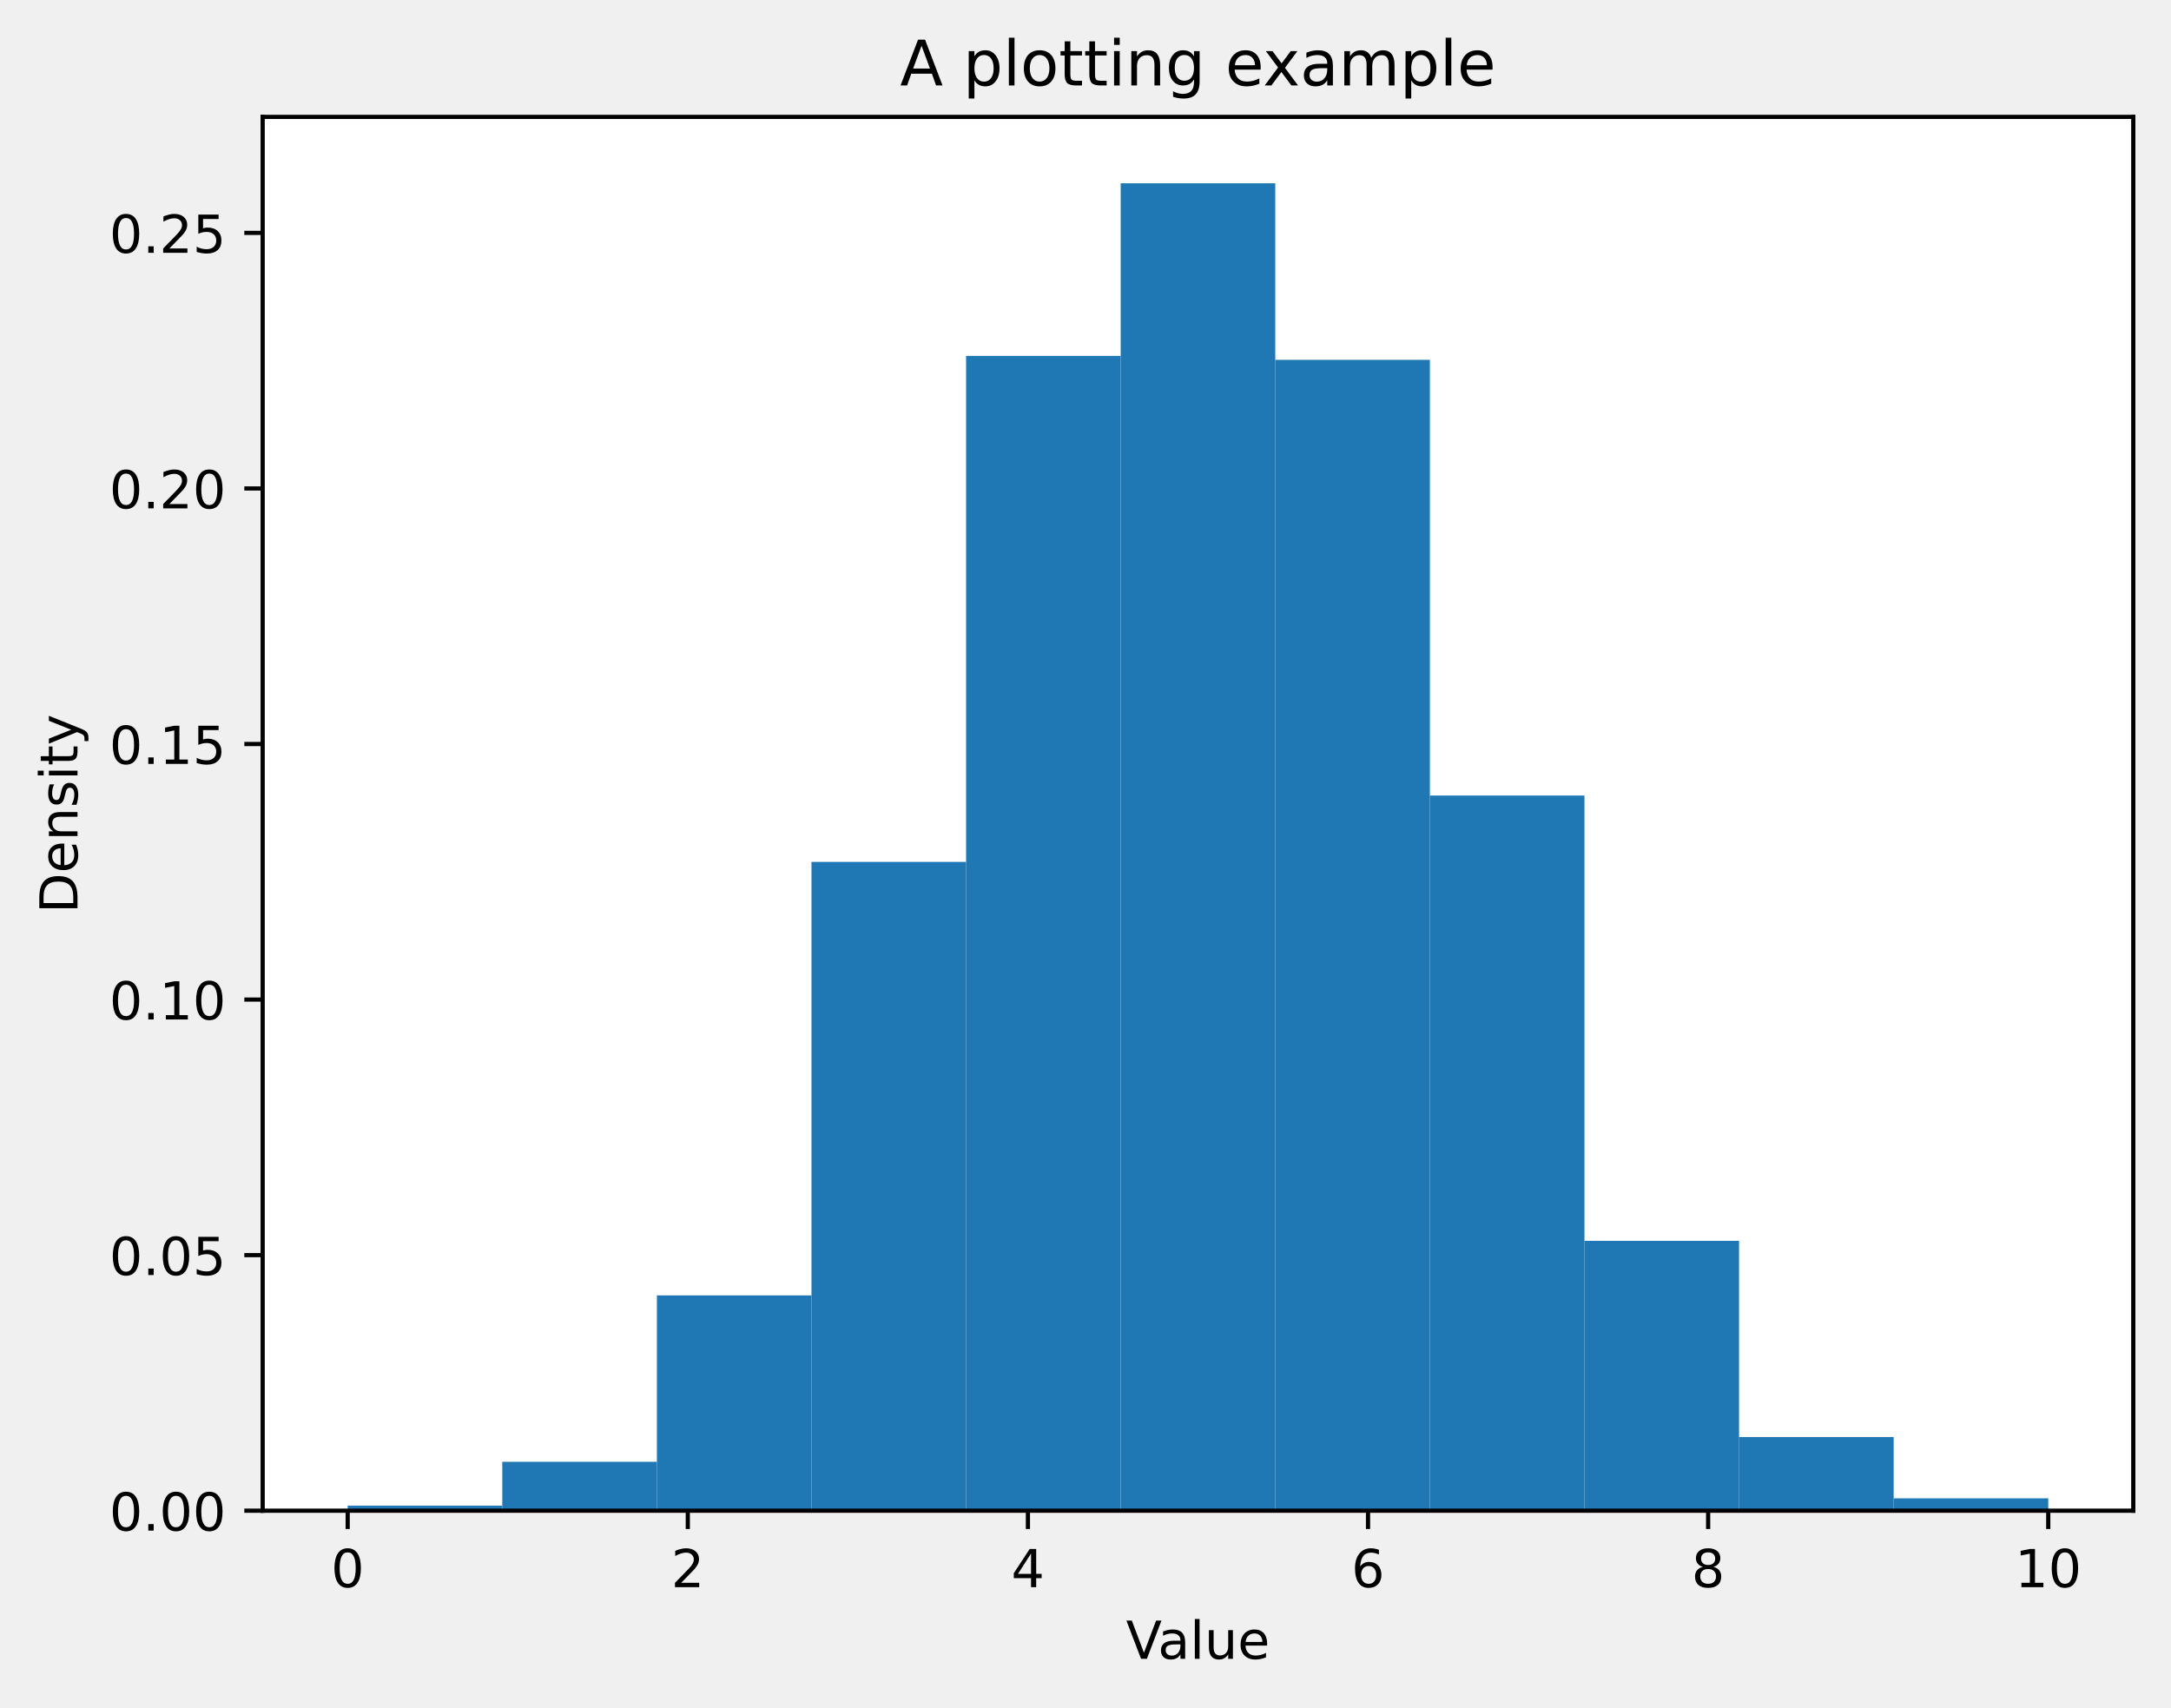
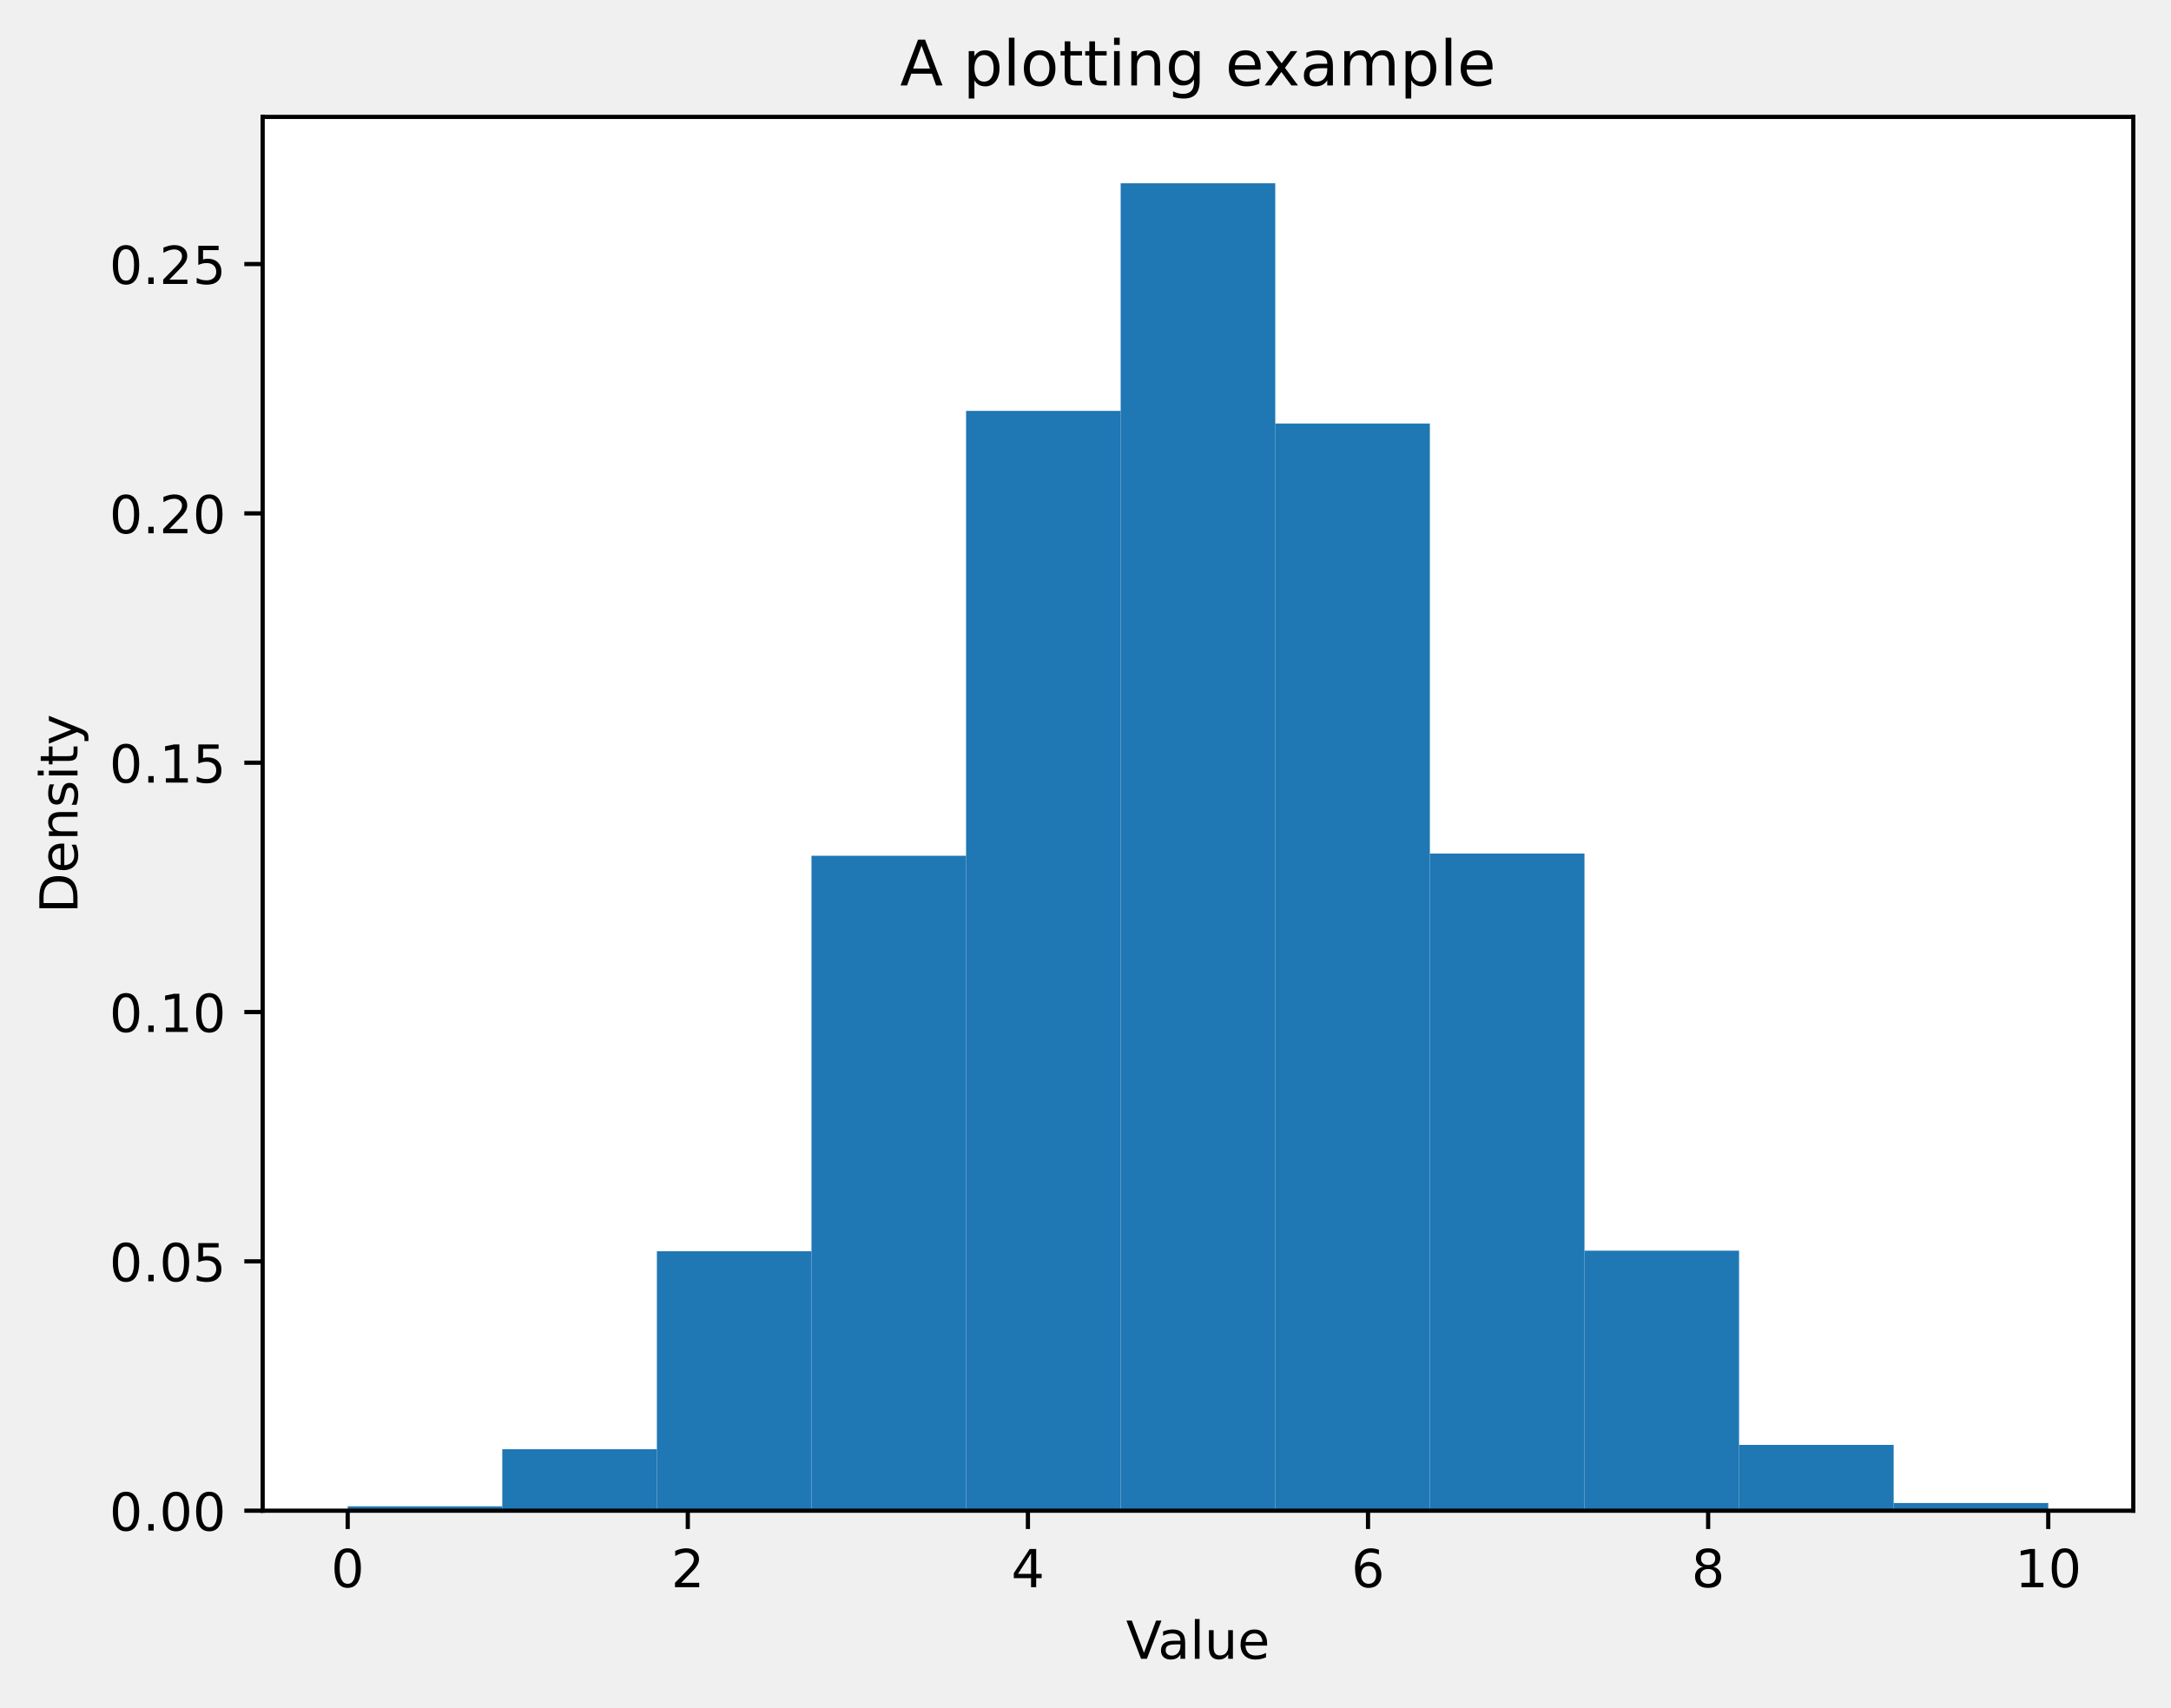
<svg xmlns="http://www.w3.org/2000/svg" xmlns:xlink="http://www.w3.org/1999/xlink" width="414.464pt" height="325.986pt" viewBox="0 0 414.464 325.986" version="1.1">
  <defs>
    <style type="text/css">*{stroke-linejoin: round; stroke-linecap: butt}</style>
  </defs>
  <g id="figure_1">
    <g id="patch_1">
      <path d="M 0 325.986  L 414.464 325.986  L 414.464 0  L 0 0  L 0 325.986  z " style="fill: none" />
    </g>
    <g id="axes_1">
      <g id="patch_2">
        <path d="M 50.144 288.43  L 407.264 288.43  L 407.264 22.318  L 50.144 22.318  z " style="fill: #ffffff" />
      </g>
      <g id="patch_3">
-         <path d="M 66.376 288.43  L 95.891 288.43  L 95.891 287.464  L 66.376 287.464  z " clip-path="url(#p68a7647b40)" style="fill: #1f77b4" />
+         <path d="M 66.376 288.43  L 95.891 288.43  L 95.891 287.592  L 66.376 287.592  z " clip-path="url(#pe0464dfb68)" style="fill: #1f77b4" />
      </g>
      <g id="patch_4">
-         <path d="M 95.891 288.43  L 125.405 288.43  L 125.405 279.091  L 95.891 279.091  z " clip-path="url(#p68a7647b40)" style="fill: #1f77b4" />
+         <path d="M 95.891 288.43  L 125.405 288.43  L 125.405 276.701  L 95.891 276.701  z " clip-path="url(#pe0464dfb68)" style="fill: #1f77b4" />
      </g>
      <g id="patch_5">
-         <path d="M 125.405 288.43  L 154.919 288.43  L 154.919 247.317  L 125.405 247.317  z " clip-path="url(#p68a7647b40)" style="fill: #1f77b4" />
+         <path d="M 125.405 288.43  L 154.919 288.43  L 154.919 238.894  L 125.405 238.894  z " clip-path="url(#pe0464dfb68)" style="fill: #1f77b4" />
      </g>
      <g id="patch_6">
-         <path d="M 154.919 288.43  L 184.433 288.43  L 184.433 164.555  L 154.919 164.555  z " clip-path="url(#p68a7647b40)" style="fill: #1f77b4" />
+         <path d="M 154.919 288.43  L 184.433 288.43  L 184.433 163.386  L 154.919 163.386  z " clip-path="url(#pe0464dfb68)" style="fill: #1f77b4" />
      </g>
      <g id="patch_7">
-         <path d="M 184.433 288.43  L 213.947 288.43  L 213.947 67.945  L 184.433 67.945  z " clip-path="url(#p68a7647b40)" style="fill: #1f77b4" />
+         <path d="M 184.433 288.43  L 213.947 288.43  L 213.947 78.452  L 184.433 78.452  z " clip-path="url(#pe0464dfb68)" style="fill: #1f77b4" />
      </g>
      <g id="patch_8">
-         <path d="M 213.947 288.43  L 243.461 288.43  L 243.461 34.99  L 213.947 34.99  z " clip-path="url(#p68a7647b40)" style="fill: #1f77b4" />
+         <path d="M 213.947 288.43  L 243.461 288.43  L 243.461 34.99  L 213.947 34.99  z " clip-path="url(#pe0464dfb68)" style="fill: #1f77b4" />
      </g>
      <g id="patch_9">
-         <path d="M 243.461 288.43  L 272.975 288.43  L 272.975 68.696  L 243.461 68.696  z " clip-path="url(#p68a7647b40)" style="fill: #1f77b4" />
+         <path d="M 243.461 288.43  L 272.975 288.43  L 272.975 80.861  L 243.461 80.861  z " clip-path="url(#pe0464dfb68)" style="fill: #1f77b4" />
      </g>
      <g id="patch_10">
-         <path d="M 272.975 288.43  L 302.489 288.43  L 302.489 151.888  L 272.975 151.888  z " clip-path="url(#p68a7647b40)" style="fill: #1f77b4" />
+         <path d="M 272.975 288.43  L 302.489 288.43  L 302.489 162.967  L 272.975 162.967  z " clip-path="url(#pe0464dfb68)" style="fill: #1f77b4" />
      </g>
      <g id="patch_11">
-         <path d="M 302.489 288.43  L 332.003 288.43  L 332.003 236.905  L 302.489 236.905  z " clip-path="url(#p68a7647b40)" style="fill: #1f77b4" />
+         <path d="M 302.489 288.43  L 332.003 288.43  L 332.003 238.789  L 302.489 238.789  z " clip-path="url(#pe0464dfb68)" style="fill: #1f77b4" />
      </g>
      <g id="patch_12">
-         <path d="M 332.003 288.43  L 361.517 288.43  L 361.517 274.368  L 332.003 274.368  z " clip-path="url(#p68a7647b40)" style="fill: #1f77b4" />
+         <path d="M 332.003 288.43  L 361.517 288.43  L 361.517 275.863  L 332.003 275.863  z " clip-path="url(#pe0464dfb68)" style="fill: #1f77b4" />
      </g>
      <g id="patch_13">
-         <path d="M 361.517 288.43  L 391.031 288.43  L 391.031 286.069  L 361.517 286.069  z " clip-path="url(#p68a7647b40)" style="fill: #1f77b4" />
+         <path d="M 361.517 288.43  L 391.031 288.43  L 391.031 286.964  L 361.517 286.964  z " clip-path="url(#pe0464dfb68)" style="fill: #1f77b4" />
      </g>
      <g id="matplotlib.axis_1">
        <g id="xtick_1">
          <g id="line2d_1">
            <defs>
-               <path id="mdfd5c85520" d="M 0 0  L 0 3.5  " style="stroke: #000000; stroke-width: 0.8" />
+               <path id="m4e42df05ae" d="M 0 0  L 0 3.5  " style="stroke: #000000; stroke-width: 0.8" />
            </defs>
            <g>
-               <use xlink:href="#mdfd5c85520" x="66.376" y="288.43" style="stroke: #000000; stroke-width: 0.8" />
+               <use xlink:href="#m4e42df05ae" x="66.376" y="288.43" style="stroke: #000000; stroke-width: 0.8" />
            </g>
          </g>
          <g id="text_1">
            <g transform="translate(63.19523 303.0286) scale(0.1 -0.1)">
              <defs>
                <path id="DejaVuSans-30" d="M 2034 4250  Q 1547 4250 1301 3770  Q 1056 3291 1056 2328  Q 1056 1369 1301 889  Q 1547 409 2034 409  Q 2525 409 2770 889  Q 3016 1369 3016 2328  Q 3016 3291 2770 3770  Q 2525 4250 2034 4250  z M 2034 4750  Q 2819 4750 3233 4129  Q 3647 3509 3647 2328  Q 3647 1150 3233 529  Q 2819 -91 2034 -91  Q 1250 -91 836 529  Q 422 1150 422 2328  Q 422 3509 836 4129  Q 1250 4750 2034 4750  z " transform="scale(0.015625)" />
              </defs>
              <use xlink:href="#DejaVuSans-30" />
            </g>
          </g>
        </g>
        <g id="xtick_2">
          <g id="line2d_2">
            <g>
-               <use xlink:href="#mdfd5c85520" x="131.307" y="288.43" style="stroke: #000000; stroke-width: 0.8" />
+               <use xlink:href="#m4e42df05ae" x="131.307" y="288.43" style="stroke: #000000; stroke-width: 0.8" />
            </g>
          </g>
          <g id="text_2">
            <g transform="translate(128.1261 303.0286) scale(0.1 -0.1)">
              <defs>
                <path id="DejaVuSans-32" d="M 1228 531  L 3431 531  L 3431 0  L 469 0  L 469 531  Q 828 903 1448 1529  Q 2069 2156 2228 2338  Q 2531 2678 2651 2914  Q 2772 3150 2772 3378  Q 2772 3750 2511 3984  Q 2250 4219 1831 4219  Q 1534 4219 1204 4116  Q 875 4013 500 3803  L 500 4441  Q 881 4594 1212 4672  Q 1544 4750 1819 4750  Q 2544 4750 2975 4387  Q 3406 4025 3406 3419  Q 3406 3131 3298 2873  Q 3191 2616 2906 2266  Q 2828 2175 2409 1742  Q 1991 1309 1228 531  z " transform="scale(0.015625)" />
              </defs>
              <use xlink:href="#DejaVuSans-32" />
            </g>
          </g>
        </g>
        <g id="xtick_3">
          <g id="line2d_3">
            <g>
-               <use xlink:href="#mdfd5c85520" x="196.238" y="288.43" style="stroke: #000000; stroke-width: 0.8" />
+               <use xlink:href="#m4e42df05ae" x="196.238" y="288.43" style="stroke: #000000; stroke-width: 0.8" />
            </g>
          </g>
          <g id="text_3">
            <g transform="translate(193.057 303.0286) scale(0.1 -0.1)">
              <defs>
                <path id="DejaVuSans-34" d="M 2419 4116  L 825 1625  L 2419 1625  L 2419 4116  z M 2253 4666  L 3047 4666  L 3047 1625  L 3713 1625  L 3713 1100  L 3047 1100  L 3047 0  L 2419 0  L 2419 1100  L 313 1100  L 313 1709  L 2253 4666  z " transform="scale(0.015625)" />
              </defs>
              <use xlink:href="#DejaVuSans-34" />
            </g>
          </g>
        </g>
        <g id="xtick_4">
          <g id="line2d_4">
            <g>
-               <use xlink:href="#mdfd5c85520" x="261.169" y="288.43" style="stroke: #000000; stroke-width: 0.8" />
+               <use xlink:href="#m4e42df05ae" x="261.169" y="288.43" style="stroke: #000000; stroke-width: 0.8" />
            </g>
          </g>
          <g id="text_4">
            <g transform="translate(257.988 303.0286) scale(0.1 -0.1)">
              <defs>
                <path id="DejaVuSans-36" d="M 2113 2584  Q 1688 2584 1439 2293  Q 1191 2003 1191 1497  Q 1191 994 1439 701  Q 1688 409 2113 409  Q 2538 409 2786 701  Q 3034 994 3034 1497  Q 3034 2003 2786 2293  Q 2538 2584 2113 2584  z M 3366 4563  L 3366 3988  Q 3128 4100 2886 4159  Q 2644 4219 2406 4219  Q 1781 4219 1451 3797  Q 1122 3375 1075 2522  Q 1259 2794 1537 2939  Q 1816 3084 2150 3084  Q 2853 3084 3261 2657  Q 3669 2231 3669 1497  Q 3669 778 3244 343  Q 2819 -91 2113 -91  Q 1303 -91 875 529  Q 447 1150 447 2328  Q 447 3434 972 4092  Q 1497 4750 2381 4750  Q 2619 4750 2861 4703  Q 3103 4656 3366 4563  z " transform="scale(0.015625)" />
              </defs>
              <use xlink:href="#DejaVuSans-36" />
            </g>
          </g>
        </g>
        <g id="xtick_5">
          <g id="line2d_5">
            <g>
-               <use xlink:href="#mdfd5c85520" x="326.1" y="288.43" style="stroke: #000000; stroke-width: 0.8" />
+               <use xlink:href="#m4e42df05ae" x="326.1" y="288.43" style="stroke: #000000; stroke-width: 0.8" />
            </g>
          </g>
          <g id="text_5">
            <g transform="translate(322.9189 303.0286) scale(0.1 -0.1)">
              <defs>
                <path id="DejaVuSans-38" d="M 2034 2216  Q 1584 2216 1326 1975  Q 1069 1734 1069 1313  Q 1069 891 1326 650  Q 1584 409 2034 409  Q 2484 409 2743 651  Q 3003 894 3003 1313  Q 3003 1734 2745 1975  Q 2488 2216 2034 2216  z M 1403 2484  Q 997 2584 770 2862  Q 544 3141 544 3541  Q 544 4100 942 4425  Q 1341 4750 2034 4750  Q 2731 4750 3128 4425  Q 3525 4100 3525 3541  Q 3525 3141 3298 2862  Q 3072 2584 2669 2484  Q 3125 2378 3379 2068  Q 3634 1759 3634 1313  Q 3634 634 3220 271  Q 2806 -91 2034 -91  Q 1263 -91 848 271  Q 434 634 434 1313  Q 434 1759 690 2068  Q 947 2378 1403 2484  z M 1172 3481  Q 1172 3119 1398 2916  Q 1625 2713 2034 2713  Q 2441 2713 2670 2916  Q 2900 3119 2900 3481  Q 2900 3844 2670 4047  Q 2441 4250 2034 4250  Q 1625 4250 1398 4047  Q 1172 3844 1172 3481  z " transform="scale(0.015625)" />
              </defs>
              <use xlink:href="#DejaVuSans-38" />
            </g>
          </g>
        </g>
        <g id="xtick_6">
          <g id="line2d_6">
            <g>
-               <use xlink:href="#mdfd5c85520" x="391.031" y="288.43" style="stroke: #000000; stroke-width: 0.8" />
+               <use xlink:href="#m4e42df05ae" x="391.031" y="288.43" style="stroke: #000000; stroke-width: 0.8" />
            </g>
          </g>
          <g id="text_6">
            <g transform="translate(384.6685 303.0286) scale(0.1 -0.1)">
              <defs>
                <path id="DejaVuSans-31" d="M 794 531  L 1825 531  L 1825 4091  L 703 3866  L 703 4441  L 1819 4666  L 2450 4666  L 2450 531  L 3481 531  L 3481 0  L 794 0  L 794 531  z " transform="scale(0.015625)" />
              </defs>
              <use xlink:href="#DejaVuSans-31" />
              <use xlink:href="#DejaVuSans-30" transform="translate(63.62305 0)" />
            </g>
          </g>
        </g>
        <g id="text_7">
          <g transform="translate(214.9725 316.7067) scale(0.1 -0.1)">
            <defs>
              <path id="DejaVuSans-56" d="M 1831 0  L 50 4666  L 709 4666  L 2188 738  L 3669 4666  L 4325 4666  L 2547 0  L 1831 0  z " transform="scale(0.015625)" />
              <path id="DejaVuSans-61" d="M 2194 1759  Q 1497 1759 1228 1600  Q 959 1441 959 1056  Q 959 750 1161 570  Q 1363 391 1709 391  Q 2188 391 2477 730  Q 2766 1069 2766 1631  L 2766 1759  L 2194 1759  z M 3341 1997  L 3341 0  L 2766 0  L 2766 531  Q 2569 213 2275 61  Q 1981 -91 1556 -91  Q 1019 -91 701 211  Q 384 513 384 1019  Q 384 1609 779 1909  Q 1175 2209 1959 2209  L 2766 2209  L 2766 2266  Q 2766 2663 2505 2880  Q 2244 3097 1772 3097  Q 1472 3097 1187 3025  Q 903 2953 641 2809  L 641 3341  Q 956 3463 1253 3523  Q 1550 3584 1831 3584  Q 2591 3584 2966 3190  Q 3341 2797 3341 1997  z " transform="scale(0.015625)" />
              <path id="DejaVuSans-6c" d="M 603 4863  L 1178 4863  L 1178 0  L 603 0  L 603 4863  z " transform="scale(0.015625)" />
              <path id="DejaVuSans-75" d="M 544 1381  L 544 3500  L 1119 3500  L 1119 1403  Q 1119 906 1312 657  Q 1506 409 1894 409  Q 2359 409 2629 706  Q 2900 1003 2900 1516  L 2900 3500  L 3475 3500  L 3475 0  L 2900 0  L 2900 538  Q 2691 219 2414 64  Q 2138 -91 1772 -91  Q 1169 -91 856 284  Q 544 659 544 1381  z M 1991 3584  L 1991 3584  z " transform="scale(0.015625)" />
              <path id="DejaVuSans-65" d="M 3597 1894  L 3597 1613  L 953 1613  Q 991 1019 1311 708  Q 1631 397 2203 397  Q 2534 397 2845 478  Q 3156 559 3463 722  L 3463 178  Q 3153 47 2828 -22  Q 2503 -91 2169 -91  Q 1331 -91 842 396  Q 353 884 353 1716  Q 353 2575 817 3079  Q 1281 3584 2069 3584  Q 2775 3584 3186 3129  Q 3597 2675 3597 1894  z M 3022 2063  Q 3016 2534 2758 2815  Q 2500 3097 2075 3097  Q 1594 3097 1305 2825  Q 1016 2553 972 2059  L 3022 2063  z " transform="scale(0.015625)" />
            </defs>
            <use xlink:href="#DejaVuSans-56" />
            <use xlink:href="#DejaVuSans-61" transform="translate(60.6582 0)" />
            <use xlink:href="#DejaVuSans-6c" transform="translate(121.9375 0)" />
            <use xlink:href="#DejaVuSans-75" transform="translate(149.7207 0)" />
            <use xlink:href="#DejaVuSans-65" transform="translate(213.0996 0)" />
          </g>
        </g>
      </g>
      <g id="matplotlib.axis_2">
        <g id="ytick_1">
          <g id="line2d_7">
            <defs>
-               <path id="m631d0d88e8" d="M 0 0  L -3.5 0  " style="stroke: #000000; stroke-width: 0.8" />
+               <path id="mf775ffb099" d="M 0 0  L -3.5 0  " style="stroke: #000000; stroke-width: 0.8" />
            </defs>
            <g>
-               <use xlink:href="#m631d0d88e8" x="50.144" y="288.43" style="stroke: #000000; stroke-width: 0.8" />
+               <use xlink:href="#mf775ffb099" x="50.144" y="288.43" style="stroke: #000000; stroke-width: 0.8" />
            </g>
          </g>
          <g id="text_8">
            <g transform="translate(20.87813 292.2293) scale(0.1 -0.1)">
              <defs>
                <path id="DejaVuSans-2e" d="M 684 794  L 1344 794  L 1344 0  L 684 0  L 684 794  z " transform="scale(0.015625)" />
              </defs>
              <use xlink:href="#DejaVuSans-30" />
              <use xlink:href="#DejaVuSans-2e" transform="translate(63.62305 0)" />
              <use xlink:href="#DejaVuSans-30" transform="translate(95.41016 0)" />
              <use xlink:href="#DejaVuSans-30" transform="translate(159.0332 0)" />
            </g>
          </g>
        </g>
        <g id="ytick_2">
          <g id="line2d_8">
            <g>
-               <use xlink:href="#m631d0d88e8" x="50.144" y="239.637" style="stroke: #000000; stroke-width: 0.8" />
+               <use xlink:href="#mf775ffb099" x="50.144" y="240.827" style="stroke: #000000; stroke-width: 0.8" />
            </g>
          </g>
          <g id="text_9">
-             <g transform="translate(20.87813 243.4365) scale(0.1 -0.1)">
+             <g transform="translate(20.87813 244.626) scale(0.1 -0.1)">
              <defs>
                <path id="DejaVuSans-35" d="M 691 4666  L 3169 4666  L 3169 4134  L 1269 4134  L 1269 2991  Q 1406 3038 1543 3061  Q 1681 3084 1819 3084  Q 2600 3084 3056 2656  Q 3513 2228 3513 1497  Q 3513 744 3044 326  Q 2575 -91 1722 -91  Q 1428 -91 1123 -41  Q 819 9 494 109  L 494 744  Q 775 591 1075 516  Q 1375 441 1709 441  Q 2250 441 2565 725  Q 2881 1009 2881 1497  Q 2881 1984 2565 2268  Q 2250 2553 1709 2553  Q 1456 2553 1204 2497  Q 953 2441 691 2322  L 691 4666  z " transform="scale(0.015625)" />
              </defs>
              <use xlink:href="#DejaVuSans-30" />
              <use xlink:href="#DejaVuSans-2e" transform="translate(63.62305 0)" />
              <use xlink:href="#DejaVuSans-30" transform="translate(95.41016 0)" />
              <use xlink:href="#DejaVuSans-35" transform="translate(159.0332 0)" />
            </g>
          </g>
        </g>
        <g id="ytick_3">
          <g id="line2d_9">
            <g>
-               <use xlink:href="#m631d0d88e8" x="50.144" y="190.844" style="stroke: #000000; stroke-width: 0.8" />
+               <use xlink:href="#mf775ffb099" x="50.144" y="193.224" style="stroke: #000000; stroke-width: 0.8" />
            </g>
          </g>
          <g id="text_10">
-             <g transform="translate(20.87813 194.6436) scale(0.1 -0.1)">
+             <g transform="translate(20.87813 197.0227) scale(0.1 -0.1)">
              <use xlink:href="#DejaVuSans-30" />
              <use xlink:href="#DejaVuSans-2e" transform="translate(63.62305 0)" />
              <use xlink:href="#DejaVuSans-31" transform="translate(95.41016 0)" />
              <use xlink:href="#DejaVuSans-30" transform="translate(159.0332 0)" />
            </g>
          </g>
        </g>
        <g id="ytick_4">
          <g id="line2d_10">
            <g>
-               <use xlink:href="#m631d0d88e8" x="50.144" y="142.051" style="stroke: #000000; stroke-width: 0.8" />
+               <use xlink:href="#mf775ffb099" x="50.144" y="145.62" style="stroke: #000000; stroke-width: 0.8" />
            </g>
          </g>
          <g id="text_11">
-             <g transform="translate(20.87813 145.8507) scale(0.1 -0.1)">
+             <g transform="translate(20.87813 149.4194) scale(0.1 -0.1)">
              <use xlink:href="#DejaVuSans-30" />
              <use xlink:href="#DejaVuSans-2e" transform="translate(63.62305 0)" />
              <use xlink:href="#DejaVuSans-31" transform="translate(95.41016 0)" />
              <use xlink:href="#DejaVuSans-35" transform="translate(159.0332 0)" />
            </g>
          </g>
        </g>
        <g id="ytick_5">
          <g id="line2d_11">
            <g>
-               <use xlink:href="#m631d0d88e8" x="50.144" y="93.259" style="stroke: #000000; stroke-width: 0.8" />
+               <use xlink:href="#mf775ffb099" x="50.144" y="98.017" style="stroke: #000000; stroke-width: 0.8" />
            </g>
          </g>
          <g id="text_12">
-             <g transform="translate(20.87813 97.05781) scale(0.1 -0.1)">
+             <g transform="translate(20.87813 101.8161) scale(0.1 -0.1)">
              <use xlink:href="#DejaVuSans-30" />
              <use xlink:href="#DejaVuSans-2e" transform="translate(63.62305 0)" />
              <use xlink:href="#DejaVuSans-32" transform="translate(95.41016 0)" />
              <use xlink:href="#DejaVuSans-30" transform="translate(159.0332 0)" />
            </g>
          </g>
        </g>
        <g id="ytick_6">
          <g id="line2d_12">
            <g>
-               <use xlink:href="#m631d0d88e8" x="50.144" y="44.466" style="stroke: #000000; stroke-width: 0.8" />
+               <use xlink:href="#mf775ffb099" x="50.144" y="50.414" style="stroke: #000000; stroke-width: 0.8" />
            </g>
          </g>
          <g id="text_13">
-             <g transform="translate(20.87813 48.26492) scale(0.1 -0.1)">
+             <g transform="translate(20.87813 54.21281) scale(0.1 -0.1)">
              <use xlink:href="#DejaVuSans-30" />
              <use xlink:href="#DejaVuSans-2e" transform="translate(63.62305 0)" />
              <use xlink:href="#DejaVuSans-32" transform="translate(95.41016 0)" />
              <use xlink:href="#DejaVuSans-35" transform="translate(159.0332 0)" />
            </g>
          </g>
        </g>
        <g id="text_14">
          <g transform="translate(14.79844 174.3827) rotate(-90) scale(0.1 -0.1)">
            <defs>
              <path id="DejaVuSans-44" d="M 1259 4147  L 1259 519  L 2022 519  Q 2988 519 3436 956  Q 3884 1394 3884 2338  Q 3884 3275 3436 3711  Q 2988 4147 2022 4147  L 1259 4147  z M 628 4666  L 1925 4666  Q 3281 4666 3915 4102  Q 4550 3538 4550 2338  Q 4550 1131 3912 565  Q 3275 0 1925 0  L 628 0  L 628 4666  z " transform="scale(0.015625)" />
              <path id="DejaVuSans-6e" d="M 3513 2113  L 3513 0  L 2938 0  L 2938 2094  Q 2938 2591 2744 2837  Q 2550 3084 2163 3084  Q 1697 3084 1428 2787  Q 1159 2491 1159 1978  L 1159 0  L 581 0  L 581 3500  L 1159 3500  L 1159 2956  Q 1366 3272 1645 3428  Q 1925 3584 2291 3584  Q 2894 3584 3203 3211  Q 3513 2838 3513 2113  z " transform="scale(0.015625)" />
              <path id="DejaVuSans-73" d="M 2834 3397  L 2834 2853  Q 2591 2978 2328 3040  Q 2066 3103 1784 3103  Q 1356 3103 1142 2972  Q 928 2841 928 2578  Q 928 2378 1081 2264  Q 1234 2150 1697 2047  L 1894 2003  Q 2506 1872 2764 1633  Q 3022 1394 3022 966  Q 3022 478 2636 193  Q 2250 -91 1575 -91  Q 1294 -91 989 -36  Q 684 19 347 128  L 347 722  Q 666 556 975 473  Q 1284 391 1588 391  Q 1994 391 2212 530  Q 2431 669 2431 922  Q 2431 1156 2273 1281  Q 2116 1406 1581 1522  L 1381 1569  Q 847 1681 609 1914  Q 372 2147 372 2553  Q 372 3047 722 3315  Q 1072 3584 1716 3584  Q 2034 3584 2315 3537  Q 2597 3491 2834 3397  z " transform="scale(0.015625)" />
              <path id="DejaVuSans-69" d="M 603 3500  L 1178 3500  L 1178 0  L 603 0  L 603 3500  z M 603 4863  L 1178 4863  L 1178 4134  L 603 4134  L 603 4863  z " transform="scale(0.015625)" />
              <path id="DejaVuSans-74" d="M 1172 4494  L 1172 3500  L 2356 3500  L 2356 3053  L 1172 3053  L 1172 1153  Q 1172 725 1289 603  Q 1406 481 1766 481  L 2356 481  L 2356 0  L 1766 0  Q 1100 0 847 248  Q 594 497 594 1153  L 594 3053  L 172 3053  L 172 3500  L 594 3500  L 594 4494  L 1172 4494  z " transform="scale(0.015625)" />
              <path id="DejaVuSans-79" d="M 2059 -325  Q 1816 -950 1584 -1140  Q 1353 -1331 966 -1331  L 506 -1331  L 506 -850  L 844 -850  Q 1081 -850 1212 -737  Q 1344 -625 1503 -206  L 1606 56  L 191 3500  L 800 3500  L 1894 763  L 2988 3500  L 3597 3500  L 2059 -325  z " transform="scale(0.015625)" />
            </defs>
            <use xlink:href="#DejaVuSans-44" />
            <use xlink:href="#DejaVuSans-65" transform="translate(77.00195 0)" />
            <use xlink:href="#DejaVuSans-6e" transform="translate(138.5254 0)" />
            <use xlink:href="#DejaVuSans-73" transform="translate(201.9043 0)" />
            <use xlink:href="#DejaVuSans-69" transform="translate(254.0039 0)" />
            <use xlink:href="#DejaVuSans-74" transform="translate(281.7871 0)" />
            <use xlink:href="#DejaVuSans-79" transform="translate(320.9961 0)" />
          </g>
        </g>
      </g>
      <g id="patch_14">
        <path d="M 50.144 288.43  L 50.144 22.318  " style="fill: none; stroke: #000000; stroke-width: 0.8; stroke-linejoin: miter; stroke-linecap: square" />
      </g>
      <g id="patch_15">
        <path d="M 407.264 288.43  L 407.264 22.318  " style="fill: none; stroke: #000000; stroke-width: 0.8; stroke-linejoin: miter; stroke-linecap: square" />
      </g>
      <g id="patch_16">
        <path d="M 50.144 288.43  L 407.264 288.43  " style="fill: none; stroke: #000000; stroke-width: 0.8; stroke-linejoin: miter; stroke-linecap: square" />
      </g>
      <g id="patch_17">
        <path d="M 50.144 22.318  L 407.264 22.318  " style="fill: none; stroke: #000000; stroke-width: 0.8; stroke-linejoin: miter; stroke-linecap: square" />
      </g>
      <g id="text_15">
        <g transform="translate(171.8284 16.31812) scale(0.12 -0.12)">
          <defs>
            <path id="DejaVuSans-41" d="M 2188 4044  L 1331 1722  L 3047 1722  L 2188 4044  z M 1831 4666  L 2547 4666  L 4325 0  L 3669 0  L 3244 1197  L 1141 1197  L 716 0  L 50 0  L 1831 4666  z " transform="scale(0.015625)" />
            <path id="DejaVuSans-20" transform="scale(0.015625)" />
            <path id="DejaVuSans-70" d="M 1159 525  L 1159 -1331  L 581 -1331  L 581 3500  L 1159 3500  L 1159 2969  Q 1341 3281 1617 3432  Q 1894 3584 2278 3584  Q 2916 3584 3314 3078  Q 3713 2572 3713 1747  Q 3713 922 3314 415  Q 2916 -91 2278 -91  Q 1894 -91 1617 61  Q 1341 213 1159 525  z M 3116 1747  Q 3116 2381 2855 2742  Q 2594 3103 2138 3103  Q 1681 3103 1420 2742  Q 1159 2381 1159 1747  Q 1159 1113 1420 752  Q 1681 391 2138 391  Q 2594 391 2855 752  Q 3116 1113 3116 1747  z " transform="scale(0.015625)" />
            <path id="DejaVuSans-6f" d="M 1959 3097  Q 1497 3097 1228 2736  Q 959 2375 959 1747  Q 959 1119 1226 758  Q 1494 397 1959 397  Q 2419 397 2687 759  Q 2956 1122 2956 1747  Q 2956 2369 2687 2733  Q 2419 3097 1959 3097  z M 1959 3584  Q 2709 3584 3137 3096  Q 3566 2609 3566 1747  Q 3566 888 3137 398  Q 2709 -91 1959 -91  Q 1206 -91 779 398  Q 353 888 353 1747  Q 353 2609 779 3096  Q 1206 3584 1959 3584  z " transform="scale(0.015625)" />
            <path id="DejaVuSans-67" d="M 2906 1791  Q 2906 2416 2648 2759  Q 2391 3103 1925 3103  Q 1463 3103 1205 2759  Q 947 2416 947 1791  Q 947 1169 1205 825  Q 1463 481 1925 481  Q 2391 481 2648 825  Q 2906 1169 2906 1791  z M 3481 434  Q 3481 -459 3084 -895  Q 2688 -1331 1869 -1331  Q 1566 -1331 1297 -1286  Q 1028 -1241 775 -1147  L 775 -588  Q 1028 -725 1275 -790  Q 1522 -856 1778 -856  Q 2344 -856 2625 -561  Q 2906 -266 2906 331  L 2906 616  Q 2728 306 2450 153  Q 2172 0 1784 0  Q 1141 0 747 490  Q 353 981 353 1791  Q 353 2603 747 3093  Q 1141 3584 1784 3584  Q 2172 3584 2450 3431  Q 2728 3278 2906 2969  L 2906 3500  L 3481 3500  L 3481 434  z " transform="scale(0.015625)" />
            <path id="DejaVuSans-78" d="M 3513 3500  L 2247 1797  L 3578 0  L 2900 0  L 1881 1375  L 863 0  L 184 0  L 1544 1831  L 300 3500  L 978 3500  L 1906 2253  L 2834 3500  L 3513 3500  z " transform="scale(0.015625)" />
            <path id="DejaVuSans-6d" d="M 3328 2828  Q 3544 3216 3844 3400  Q 4144 3584 4550 3584  Q 5097 3584 5394 3201  Q 5691 2819 5691 2113  L 5691 0  L 5113 0  L 5113 2094  Q 5113 2597 4934 2840  Q 4756 3084 4391 3084  Q 3944 3084 3684 2787  Q 3425 2491 3425 1978  L 3425 0  L 2847 0  L 2847 2094  Q 2847 2600 2669 2842  Q 2491 3084 2119 3084  Q 1678 3084 1418 2786  Q 1159 2488 1159 1978  L 1159 0  L 581 0  L 581 3500  L 1159 3500  L 1159 2956  Q 1356 3278 1631 3431  Q 1906 3584 2284 3584  Q 2666 3584 2933 3390  Q 3200 3197 3328 2828  z " transform="scale(0.015625)" />
          </defs>
          <use xlink:href="#DejaVuSans-41" />
          <use xlink:href="#DejaVuSans-20" transform="translate(68.4082 0)" />
          <use xlink:href="#DejaVuSans-70" transform="translate(100.1953 0)" />
          <use xlink:href="#DejaVuSans-6c" transform="translate(163.6719 0)" />
          <use xlink:href="#DejaVuSans-6f" transform="translate(191.4551 0)" />
          <use xlink:href="#DejaVuSans-74" transform="translate(252.6367 0)" />
          <use xlink:href="#DejaVuSans-74" transform="translate(291.8457 0)" />
          <use xlink:href="#DejaVuSans-69" transform="translate(331.0547 0)" />
          <use xlink:href="#DejaVuSans-6e" transform="translate(358.8379 0)" />
          <use xlink:href="#DejaVuSans-67" transform="translate(422.2168 0)" />
          <use xlink:href="#DejaVuSans-20" transform="translate(485.6934 0)" />
          <use xlink:href="#DejaVuSans-65" transform="translate(517.4805 0)" />
          <use xlink:href="#DejaVuSans-78" transform="translate(577.2539 0)" />
          <use xlink:href="#DejaVuSans-61" transform="translate(636.4336 0)" />
          <use xlink:href="#DejaVuSans-6d" transform="translate(697.7129 0)" />
          <use xlink:href="#DejaVuSans-70" transform="translate(795.125 0)" />
          <use xlink:href="#DejaVuSans-6c" transform="translate(858.6016 0)" />
          <use xlink:href="#DejaVuSans-65" transform="translate(886.3848 0)" />
        </g>
      </g>
    </g>
  </g>
  <defs>
-     <clipPath id="p68a7647b40">
+     <clipPath id="pe0464dfb68">
      <rect x="50.144" y="22.318" width="357.12" height="266.112" />
    </clipPath>
  </defs>
</svg>
